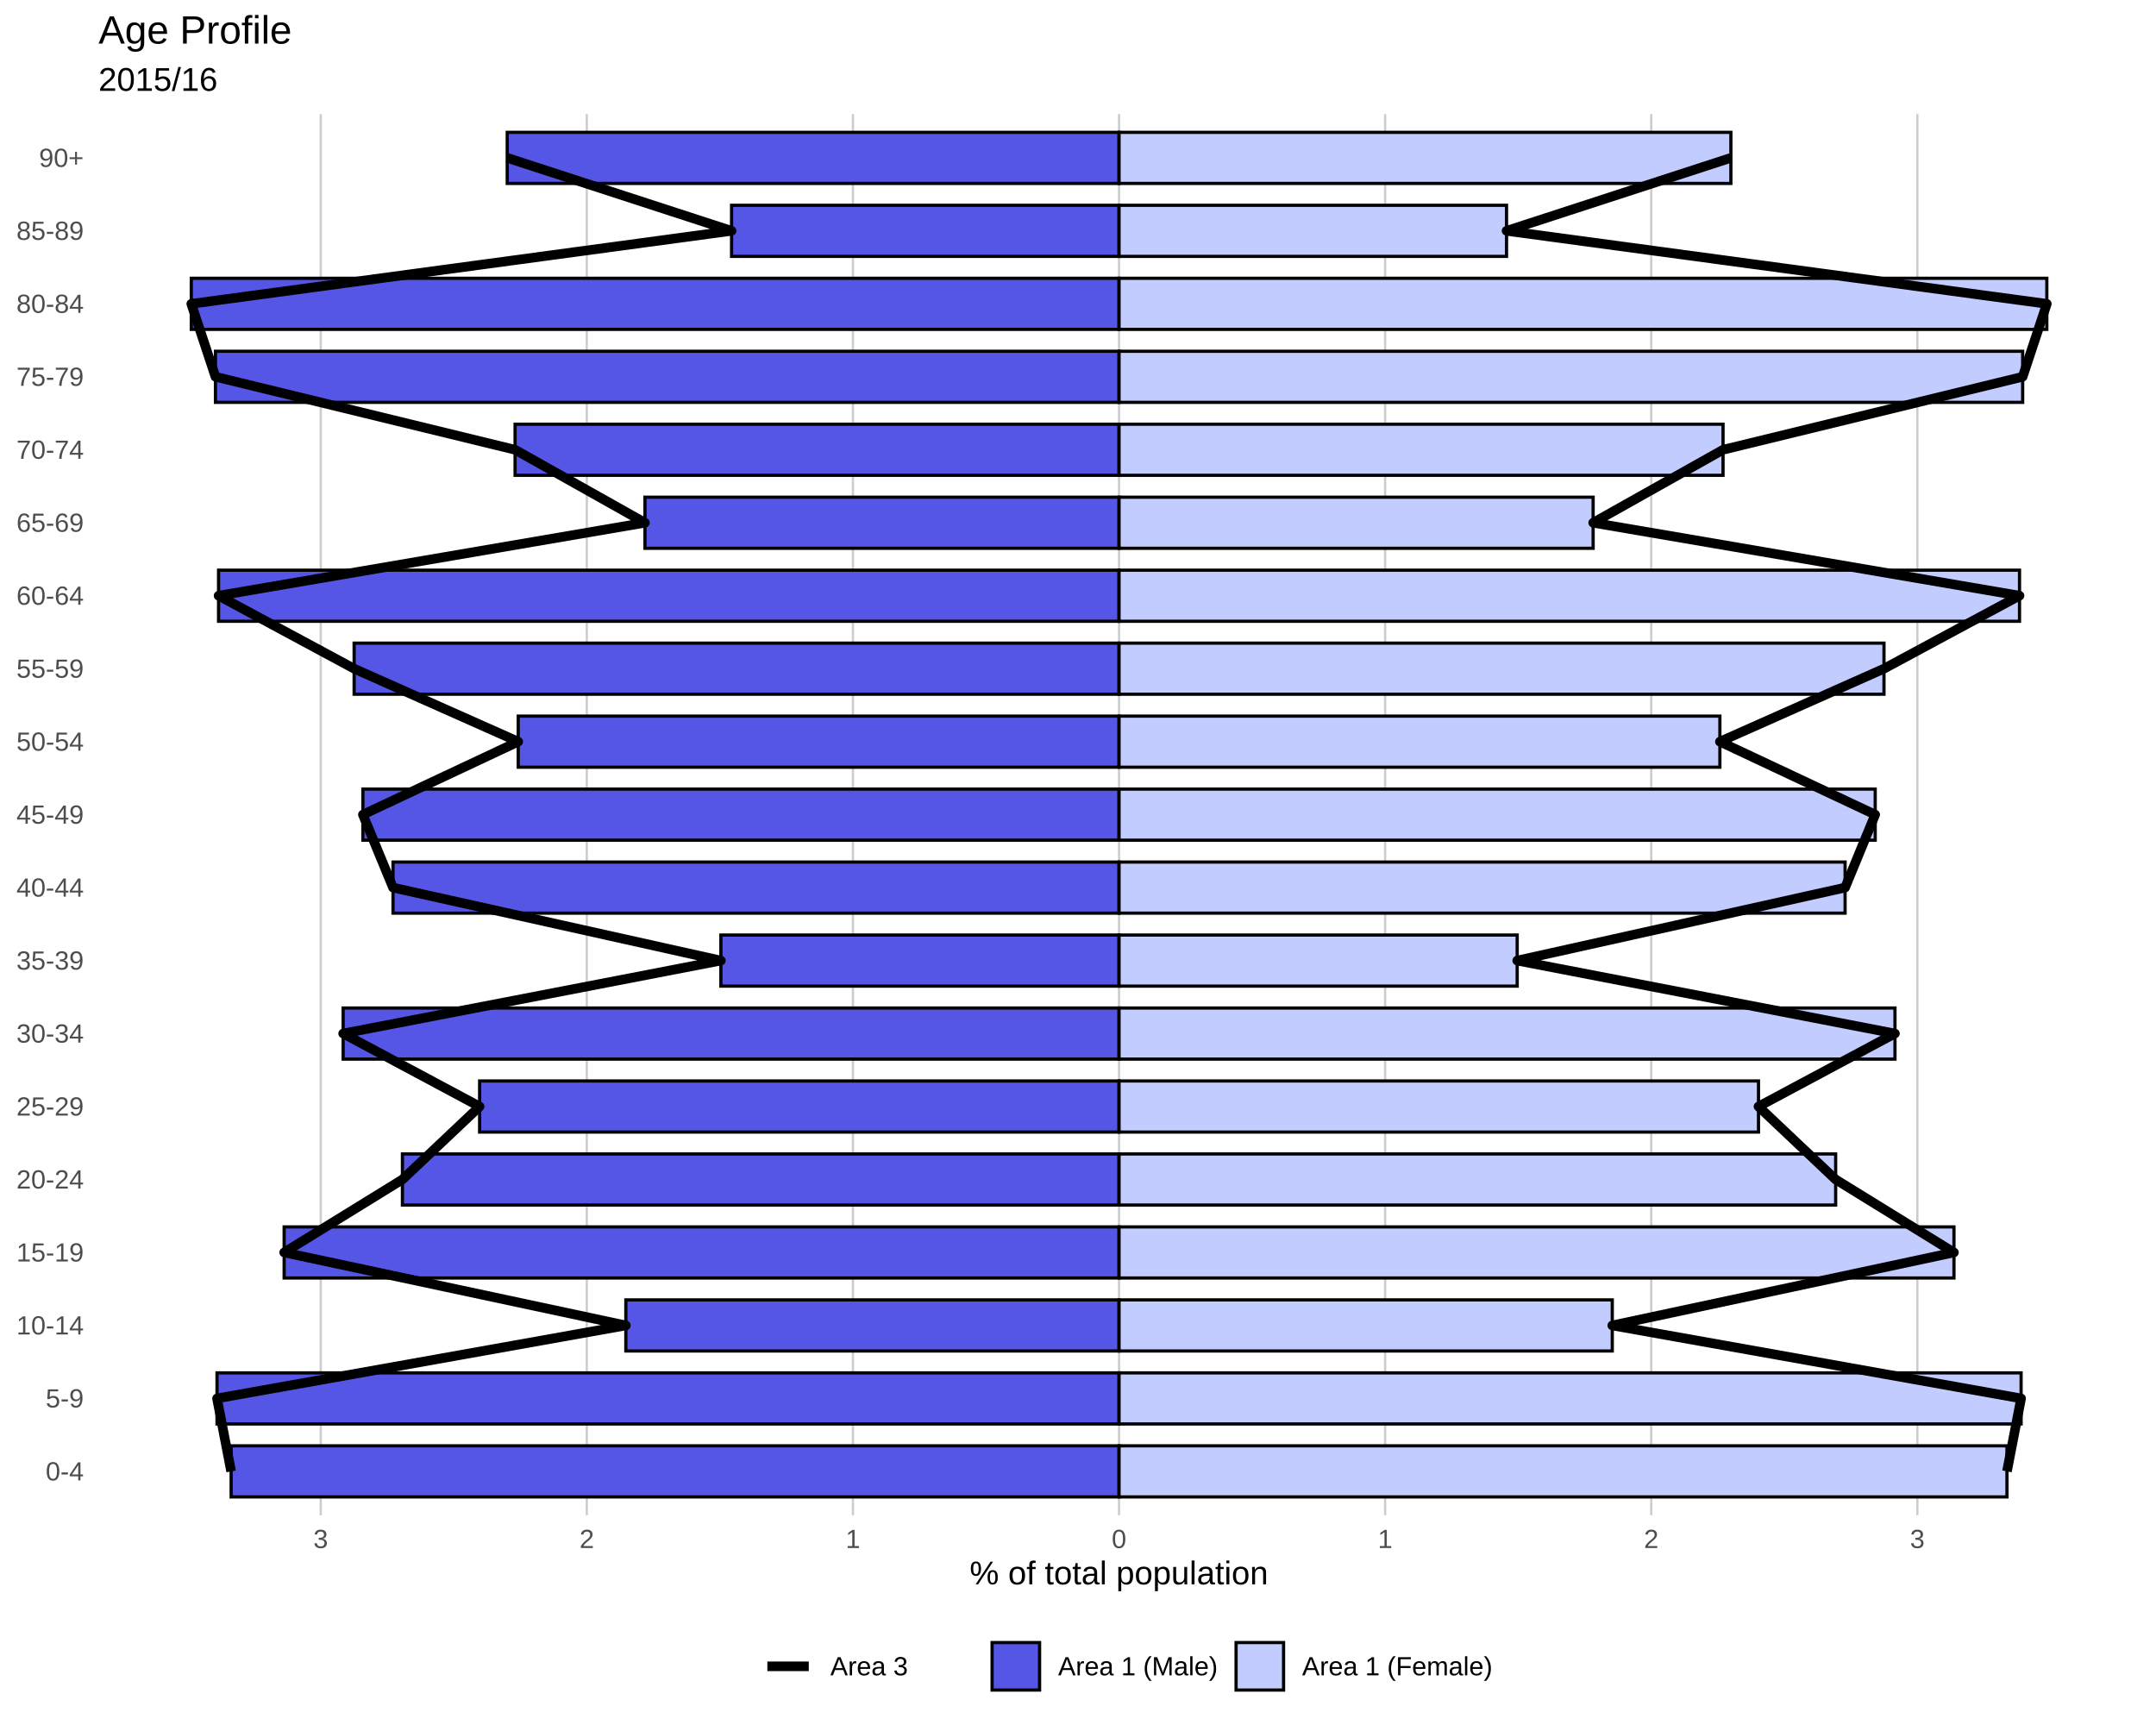
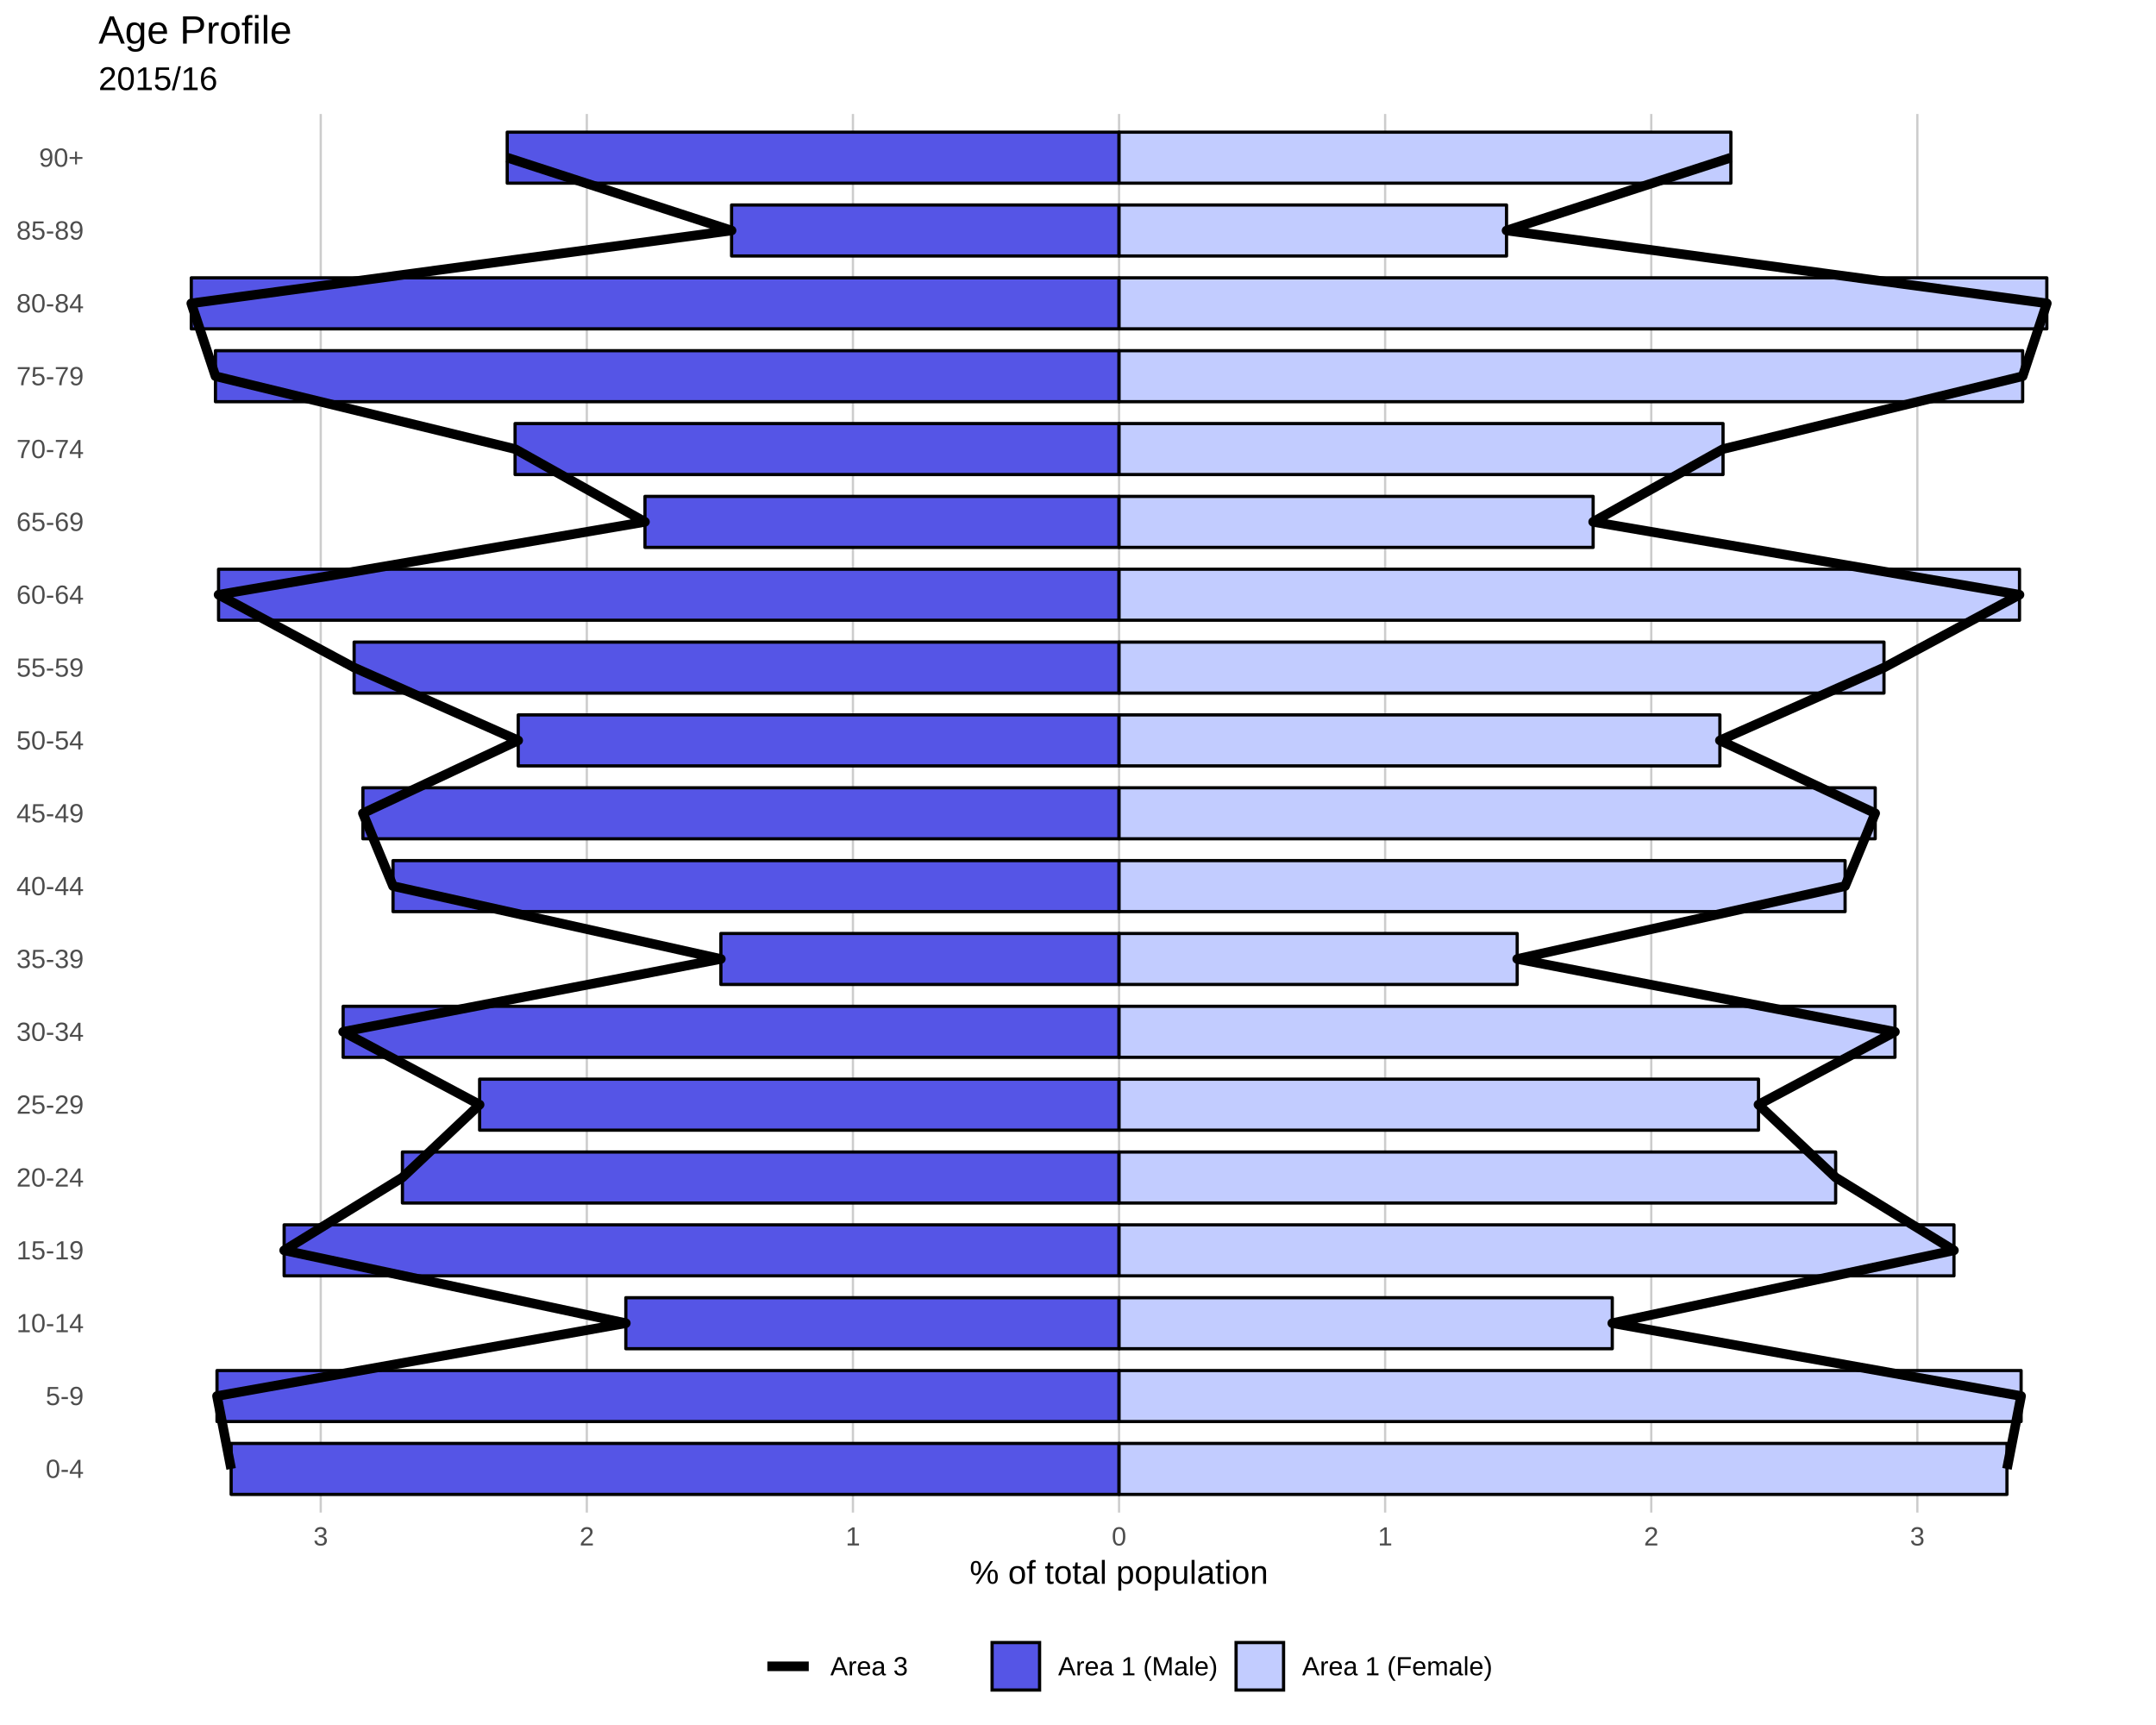
<svg xmlns="http://www.w3.org/2000/svg" viewBox="0 0 720.00 576.00">
  <defs>
    <style type="text/css">
    line, polyline, polygon, path, rect, circle {
      fill: none;
      stroke: #000000;
      stroke-linecap: round;
      stroke-linejoin: round;
      stroke-miterlimit: 10.00;
    }
  </style>
  </defs>
  <rect width="100%" height="100%" style="stroke: none; fill: #FFFFFF;" />
  <defs>
-     <clipPath id="cpMzIuOTB8NzE0LjUyfDUwNS45M3wzOC4wOQ==">
-       <rect x="32.90" y="38.09" width="681.63" height="467.84" />
+     <clipPath id="cpMzIuOTB8NzE0LjUyfDUwNS4wN3wzOC4wNQ==">
+       <rect x="32.90" y="38.05" width="681.63" height="467.03" />
    </clipPath>
  </defs>
-   <polyline points="107.11,505.93 107.11,38.09 " style="stroke-width: 0.75; stroke: #CCCCCC;" clip-path="url(#cpMzIuOTB8NzE0LjUyfDUwNS45M3wzOC4wOQ==)" />
-   <polyline points="195.97,505.93 195.97,38.09 " style="stroke-width: 0.75; stroke: #CCCCCC;" clip-path="url(#cpMzIuOTB8NzE0LjUyfDUwNS45M3wzOC4wOQ==)" />
-   <polyline points="284.84,505.93 284.84,38.09 " style="stroke-width: 0.75; stroke: #CCCCCC;" clip-path="url(#cpMzIuOTB8NzE0LjUyfDUwNS45M3wzOC4wOQ==)" />
-   <polyline points="373.71,505.93 373.71,38.09 " style="stroke-width: 0.75; stroke: #CCCCCC;" clip-path="url(#cpMzIuOTB8NzE0LjUyfDUwNS45M3wzOC4wOQ==)" />
-   <polyline points="462.57,505.93 462.57,38.09 " style="stroke-width: 0.75; stroke: #CCCCCC;" clip-path="url(#cpMzIuOTB8NzE0LjUyfDUwNS45M3wzOC4wOQ==)" />
-   <polyline points="551.44,505.93 551.44,38.09 " style="stroke-width: 0.75; stroke: #CCCCCC;" clip-path="url(#cpMzIuOTB8NzE0LjUyfDUwNS45M3wzOC4wOQ==)" />
-   <polyline points="640.31,505.93 640.31,38.09 " style="stroke-width: 0.75; stroke: #CCCCCC;" clip-path="url(#cpMzIuOTB8NzE0LjUyfDUwNS45M3wzOC4wOQ==)" />
-   <rect x="77.19" y="482.78" width="296.52" height="17.06" style="stroke-width: 1.07; stroke-linecap: square; stroke-linejoin: miter; fill: #5555E6;" clip-path="url(#cpMzIuOTB8NzE0LjUyfDUwNS45M3wzOC4wOQ==)" />
-   <rect x="72.47" y="458.42" width="301.24" height="17.06" style="stroke-width: 1.07; stroke-linecap: square; stroke-linejoin: miter; fill: #5555E6;" clip-path="url(#cpMzIuOTB8NzE0LjUyfDUwNS45M3wzOC4wOQ==)" />
-   <rect x="209.00" y="434.05" width="164.71" height="17.06" style="stroke-width: 1.07; stroke-linecap: square; stroke-linejoin: miter; fill: #5555E6;" clip-path="url(#cpMzIuOTB8NzE0LjUyfDUwNS45M3wzOC4wOQ==)" />
-   <rect x="94.89" y="409.68" width="278.82" height="17.06" style="stroke-width: 1.07; stroke-linecap: square; stroke-linejoin: miter; fill: #5555E6;" clip-path="url(#cpMzIuOTB8NzE0LjUyfDUwNS45M3wzOC4wOQ==)" />
-   <rect x="134.39" y="385.32" width="239.31" height="17.06" style="stroke-width: 1.07; stroke-linecap: square; stroke-linejoin: miter; fill: #5555E6;" clip-path="url(#cpMzIuOTB8NzE0LjUyfDUwNS45M3wzOC4wOQ==)" />
-   <rect x="160.17" y="360.95" width="213.54" height="17.06" style="stroke-width: 1.07; stroke-linecap: square; stroke-linejoin: miter; fill: #5555E6;" clip-path="url(#cpMzIuOTB8NzE0LjUyfDUwNS45M3wzOC4wOQ==)" />
-   <rect x="114.59" y="336.59" width="259.12" height="17.06" style="stroke-width: 1.07; stroke-linecap: square; stroke-linejoin: miter; fill: #5555E6;" clip-path="url(#cpMzIuOTB8NzE0LjUyfDUwNS45M3wzOC4wOQ==)" />
-   <rect x="240.74" y="312.22" width="132.96" height="17.06" style="stroke-width: 1.07; stroke-linecap: square; stroke-linejoin: miter; fill: #5555E6;" clip-path="url(#cpMzIuOTB8NzE0LjUyfDUwNS45M3wzOC4wOQ==)" />
-   <rect x="131.25" y="287.85" width="242.46" height="17.06" style="stroke-width: 1.07; stroke-linecap: square; stroke-linejoin: miter; fill: #5555E6;" clip-path="url(#cpMzIuOTB8NzE0LjUyfDUwNS45M3wzOC4wOQ==)" />
-   <rect x="121.19" y="263.49" width="252.52" height="17.06" style="stroke-width: 1.07; stroke-linecap: square; stroke-linejoin: miter; fill: #5555E6;" clip-path="url(#cpMzIuOTB8NzE0LjUyfDUwNS45M3wzOC4wOQ==)" />
-   <rect x="173.06" y="239.12" width="200.65" height="17.06" style="stroke-width: 1.07; stroke-linecap: square; stroke-linejoin: miter; fill: #5555E6;" clip-path="url(#cpMzIuOTB8NzE0LjUyfDUwNS45M3wzOC4wOQ==)" />
-   <rect x="118.26" y="214.75" width="255.45" height="17.06" style="stroke-width: 1.07; stroke-linecap: square; stroke-linejoin: miter; fill: #5555E6;" clip-path="url(#cpMzIuOTB8NzE0LjUyfDUwNS45M3wzOC4wOQ==)" />
-   <rect x="72.99" y="190.39" width="300.71" height="17.06" style="stroke-width: 1.07; stroke-linecap: square; stroke-linejoin: miter; fill: #5555E6;" clip-path="url(#cpMzIuOTB8NzE0LjUyfDUwNS45M3wzOC4wOQ==)" />
-   <rect x="215.39" y="166.02" width="158.32" height="17.06" style="stroke-width: 1.07; stroke-linecap: square; stroke-linejoin: miter; fill: #5555E6;" clip-path="url(#cpMzIuOTB8NzE0LjUyfDUwNS45M3wzOC4wOQ==)" />
-   <rect x="172.01" y="141.65" width="201.70" height="17.06" style="stroke-width: 1.07; stroke-linecap: square; stroke-linejoin: miter; fill: #5555E6;" clip-path="url(#cpMzIuOTB8NzE0LjUyfDUwNS45M3wzOC4wOQ==)" />
-   <rect x="71.95" y="117.29" width="301.76" height="17.06" style="stroke-width: 1.07; stroke-linecap: square; stroke-linejoin: miter; fill: #5555E6;" clip-path="url(#cpMzIuOTB8NzE0LjUyfDUwNS45M3wzOC4wOQ==)" />
-   <rect x="63.88" y="92.92" width="309.83" height="17.06" style="stroke-width: 1.07; stroke-linecap: square; stroke-linejoin: miter; fill: #5555E6;" clip-path="url(#cpMzIuOTB8NzE0LjUyfDUwNS45M3wzOC4wOQ==)" />
-   <rect x="244.31" y="68.55" width="129.40" height="17.06" style="stroke-width: 1.07; stroke-linecap: square; stroke-linejoin: miter; fill: #5555E6;" clip-path="url(#cpMzIuOTB8NzE0LjUyfDUwNS45M3wzOC4wOQ==)" />
-   <rect x="169.39" y="44.19" width="204.32" height="17.06" style="stroke-width: 1.07; stroke-linecap: square; stroke-linejoin: miter; fill: #5555E6;" clip-path="url(#cpMzIuOTB8NzE0LjUyfDUwNS45M3wzOC4wOQ==)" />
-   <rect x="373.71" y="482.78" width="296.52" height="17.06" style="stroke-width: 1.07; stroke-linecap: square; stroke-linejoin: miter; fill: #C2CCFF;" clip-path="url(#cpMzIuOTB8NzE0LjUyfDUwNS45M3wzOC4wOQ==)" />
-   <rect x="373.71" y="458.42" width="301.24" height="17.06" style="stroke-width: 1.07; stroke-linecap: square; stroke-linejoin: miter; fill: #C2CCFF;" clip-path="url(#cpMzIuOTB8NzE0LjUyfDUwNS45M3wzOC4wOQ==)" />
-   <rect x="373.71" y="434.05" width="164.71" height="17.06" style="stroke-width: 1.07; stroke-linecap: square; stroke-linejoin: miter; fill: #C2CCFF;" clip-path="url(#cpMzIuOTB8NzE0LjUyfDUwNS45M3wzOC4wOQ==)" />
-   <rect x="373.71" y="409.68" width="278.82" height="17.06" style="stroke-width: 1.07; stroke-linecap: square; stroke-linejoin: miter; fill: #C2CCFF;" clip-path="url(#cpMzIuOTB8NzE0LjUyfDUwNS45M3wzOC4wOQ==)" />
-   <rect x="373.71" y="385.32" width="239.31" height="17.06" style="stroke-width: 1.07; stroke-linecap: square; stroke-linejoin: miter; fill: #C2CCFF;" clip-path="url(#cpMzIuOTB8NzE0LjUyfDUwNS45M3wzOC4wOQ==)" />
-   <rect x="373.71" y="360.95" width="213.54" height="17.06" style="stroke-width: 1.07; stroke-linecap: square; stroke-linejoin: miter; fill: #C2CCFF;" clip-path="url(#cpMzIuOTB8NzE0LjUyfDUwNS45M3wzOC4wOQ==)" />
-   <rect x="373.71" y="336.59" width="259.12" height="17.06" style="stroke-width: 1.07; stroke-linecap: square; stroke-linejoin: miter; fill: #C2CCFF;" clip-path="url(#cpMzIuOTB8NzE0LjUyfDUwNS45M3wzOC4wOQ==)" />
-   <rect x="373.71" y="312.22" width="132.96" height="17.06" style="stroke-width: 1.07; stroke-linecap: square; stroke-linejoin: miter; fill: #C2CCFF;" clip-path="url(#cpMzIuOTB8NzE0LjUyfDUwNS45M3wzOC4wOQ==)" />
-   <rect x="373.71" y="287.85" width="242.46" height="17.06" style="stroke-width: 1.07; stroke-linecap: square; stroke-linejoin: miter; fill: #C2CCFF;" clip-path="url(#cpMzIuOTB8NzE0LjUyfDUwNS45M3wzOC4wOQ==)" />
-   <rect x="373.71" y="263.49" width="252.52" height="17.06" style="stroke-width: 1.07; stroke-linecap: square; stroke-linejoin: miter; fill: #C2CCFF;" clip-path="url(#cpMzIuOTB8NzE0LjUyfDUwNS45M3wzOC4wOQ==)" />
-   <rect x="373.71" y="239.12" width="200.65" height="17.06" style="stroke-width: 1.07; stroke-linecap: square; stroke-linejoin: miter; fill: #C2CCFF;" clip-path="url(#cpMzIuOTB8NzE0LjUyfDUwNS45M3wzOC4wOQ==)" />
-   <rect x="373.71" y="214.75" width="255.45" height="17.06" style="stroke-width: 1.07; stroke-linecap: square; stroke-linejoin: miter; fill: #C2CCFF;" clip-path="url(#cpMzIuOTB8NzE0LjUyfDUwNS45M3wzOC4wOQ==)" />
-   <rect x="373.71" y="190.39" width="300.71" height="17.06" style="stroke-width: 1.07; stroke-linecap: square; stroke-linejoin: miter; fill: #C2CCFF;" clip-path="url(#cpMzIuOTB8NzE0LjUyfDUwNS45M3wzOC4wOQ==)" />
-   <rect x="373.71" y="166.02" width="158.32" height="17.06" style="stroke-width: 1.07; stroke-linecap: square; stroke-linejoin: miter; fill: #C2CCFF;" clip-path="url(#cpMzIuOTB8NzE0LjUyfDUwNS45M3wzOC4wOQ==)" />
-   <rect x="373.71" y="141.65" width="201.70" height="17.06" style="stroke-width: 1.07; stroke-linecap: square; stroke-linejoin: miter; fill: #C2CCFF;" clip-path="url(#cpMzIuOTB8NzE0LjUyfDUwNS45M3wzOC4wOQ==)" />
-   <rect x="373.71" y="117.29" width="301.76" height="17.06" style="stroke-width: 1.07; stroke-linecap: square; stroke-linejoin: miter; fill: #C2CCFF;" clip-path="url(#cpMzIuOTB8NzE0LjUyfDUwNS45M3wzOC4wOQ==)" />
-   <rect x="373.71" y="92.92" width="309.83" height="17.06" style="stroke-width: 1.07; stroke-linecap: square; stroke-linejoin: miter; fill: #C2CCFF;" clip-path="url(#cpMzIuOTB8NzE0LjUyfDUwNS45M3wzOC4wOQ==)" />
-   <rect x="373.71" y="68.55" width="129.40" height="17.06" style="stroke-width: 1.07; stroke-linecap: square; stroke-linejoin: miter; fill: #C2CCFF;" clip-path="url(#cpMzIuOTB8NzE0LjUyfDUwNS45M3wzOC4wOQ==)" />
-   <rect x="373.71" y="44.19" width="204.32" height="17.06" style="stroke-width: 1.07; stroke-linecap: square; stroke-linejoin: miter; fill: #C2CCFF;" clip-path="url(#cpMzIuOTB8NzE0LjUyfDUwNS45M3wzOC4wOQ==)" />
-   <polyline points="670.23,491.31 674.95,466.95 538.42,442.58 652.52,418.21 613.02,393.85 587.25,369.48 632.82,345.11 506.67,320.75 616.17,296.38 626.22,272.01 574.36,247.65 629.16,223.28 674.42,198.91 532.03,174.55 575.41,150.18 675.47,125.81 683.54,101.45 503.11,77.08 578.03,52.71 " style="stroke-width: 3.20; stroke-linecap: butt;" clip-path="url(#cpMzIuOTB8NzE0LjUyfDUwNS45M3wzOC4wOQ==)" />
-   <polyline points="77.19,491.31 72.47,466.95 209.00,442.58 94.89,418.21 134.39,393.85 160.17,369.48 114.59,345.11 240.74,320.75 131.25,296.38 121.19,272.01 173.06,247.65 118.26,223.28 72.99,198.91 215.39,174.55 172.01,150.18 71.95,125.81 63.88,101.45 244.31,77.08 169.39,52.71 " style="stroke-width: 3.20; stroke-linecap: butt;" clip-path="url(#cpMzIuOTB8NzE0LjUyfDUwNS45M3wzOC4wOQ==)" />
+   <polyline points="107.11,505.07 107.11,38.05 " style="stroke-width: 0.75; stroke: #CCCCCC;" clip-path="url(#cpMzIuOTB8NzE0LjUyfDUwNS4wN3wzOC4wNQ==)" />
+   <polyline points="195.97,505.07 195.97,38.05 " style="stroke-width: 0.75; stroke: #CCCCCC;" clip-path="url(#cpMzIuOTB8NzE0LjUyfDUwNS4wN3wzOC4wNQ==)" />
+   <polyline points="284.84,505.07 284.84,38.05 " style="stroke-width: 0.75; stroke: #CCCCCC;" clip-path="url(#cpMzIuOTB8NzE0LjUyfDUwNS4wN3wzOC4wNQ==)" />
+   <polyline points="373.71,505.07 373.71,38.05 " style="stroke-width: 0.75; stroke: #CCCCCC;" clip-path="url(#cpMzIuOTB8NzE0LjUyfDUwNS4wN3wzOC4wNQ==)" />
+   <polyline points="462.57,505.07 462.57,38.05 " style="stroke-width: 0.75; stroke: #CCCCCC;" clip-path="url(#cpMzIuOTB8NzE0LjUyfDUwNS4wN3wzOC4wNQ==)" />
+   <polyline points="551.44,505.07 551.44,38.05 " style="stroke-width: 0.75; stroke: #CCCCCC;" clip-path="url(#cpMzIuOTB8NzE0LjUyfDUwNS4wN3wzOC4wNQ==)" />
+   <polyline points="640.31,505.07 640.31,38.05 " style="stroke-width: 0.75; stroke: #CCCCCC;" clip-path="url(#cpMzIuOTB8NzE0LjUyfDUwNS4wN3wzOC4wNQ==)" />
+   <rect x="77.19" y="481.97" width="296.52" height="17.03" style="stroke-width: 1.07; stroke-linecap: butt; fill: #5555E6;" clip-path="url(#cpMzIuOTB8NzE0LjUyfDUwNS4wN3wzOC4wNQ==)" />
+   <rect x="72.47" y="457.64" width="301.24" height="17.03" style="stroke-width: 1.07; stroke-linecap: butt; fill: #5555E6;" clip-path="url(#cpMzIuOTB8NzE0LjUyfDUwNS4wN3wzOC4wNQ==)" />
+   <rect x="209.00" y="433.32" width="164.71" height="17.03" style="stroke-width: 1.07; stroke-linecap: butt; fill: #5555E6;" clip-path="url(#cpMzIuOTB8NzE0LjUyfDUwNS4wN3wzOC4wNQ==)" />
+   <rect x="94.89" y="408.99" width="278.82" height="17.03" style="stroke-width: 1.07; stroke-linecap: butt; fill: #5555E6;" clip-path="url(#cpMzIuOTB8NzE0LjUyfDUwNS4wN3wzOC4wNQ==)" />
+   <rect x="134.39" y="384.67" width="239.31" height="17.03" style="stroke-width: 1.07; stroke-linecap: butt; fill: #5555E6;" clip-path="url(#cpMzIuOTB8NzE0LjUyfDUwNS4wN3wzOC4wNQ==)" />
+   <rect x="160.17" y="360.34" width="213.54" height="17.03" style="stroke-width: 1.07; stroke-linecap: butt; fill: #5555E6;" clip-path="url(#cpMzIuOTB8NzE0LjUyfDUwNS4wN3wzOC4wNQ==)" />
+   <rect x="114.59" y="336.02" width="259.12" height="17.03" style="stroke-width: 1.07; stroke-linecap: butt; fill: #5555E6;" clip-path="url(#cpMzIuOTB8NzE0LjUyfDUwNS4wN3wzOC4wNQ==)" />
+   <rect x="240.74" y="311.70" width="132.96" height="17.03" style="stroke-width: 1.07; stroke-linecap: butt; fill: #5555E6;" clip-path="url(#cpMzIuOTB8NzE0LjUyfDUwNS4wN3wzOC4wNQ==)" />
+   <rect x="131.25" y="287.37" width="242.46" height="17.03" style="stroke-width: 1.07; stroke-linecap: butt; fill: #5555E6;" clip-path="url(#cpMzIuOTB8NzE0LjUyfDUwNS4wN3wzOC4wNQ==)" />
+   <rect x="121.19" y="263.05" width="252.52" height="17.03" style="stroke-width: 1.07; stroke-linecap: butt; fill: #5555E6;" clip-path="url(#cpMzIuOTB8NzE0LjUyfDUwNS4wN3wzOC4wNQ==)" />
+   <rect x="173.06" y="238.72" width="200.65" height="17.03" style="stroke-width: 1.07; stroke-linecap: butt; fill: #5555E6;" clip-path="url(#cpMzIuOTB8NzE0LjUyfDUwNS4wN3wzOC4wNQ==)" />
+   <rect x="118.26" y="214.40" width="255.45" height="17.03" style="stroke-width: 1.07; stroke-linecap: butt; fill: #5555E6;" clip-path="url(#cpMzIuOTB8NzE0LjUyfDUwNS4wN3wzOC4wNQ==)" />
+   <rect x="72.99" y="190.07" width="300.71" height="17.03" style="stroke-width: 1.07; stroke-linecap: butt; fill: #5555E6;" clip-path="url(#cpMzIuOTB8NzE0LjUyfDUwNS4wN3wzOC4wNQ==)" />
+   <rect x="215.39" y="165.75" width="158.32" height="17.03" style="stroke-width: 1.07; stroke-linecap: butt; fill: #5555E6;" clip-path="url(#cpMzIuOTB8NzE0LjUyfDUwNS4wN3wzOC4wNQ==)" />
+   <rect x="172.01" y="141.43" width="201.70" height="17.03" style="stroke-width: 1.07; stroke-linecap: butt; fill: #5555E6;" clip-path="url(#cpMzIuOTB8NzE0LjUyfDUwNS4wN3wzOC4wNQ==)" />
+   <rect x="71.95" y="117.10" width="301.76" height="17.03" style="stroke-width: 1.07; stroke-linecap: butt; fill: #5555E6;" clip-path="url(#cpMzIuOTB8NzE0LjUyfDUwNS4wN3wzOC4wNQ==)" />
+   <rect x="63.88" y="92.78" width="309.83" height="17.03" style="stroke-width: 1.07; stroke-linecap: butt; fill: #5555E6;" clip-path="url(#cpMzIuOTB8NzE0LjUyfDUwNS4wN3wzOC4wNQ==)" />
+   <rect x="244.31" y="68.45" width="129.40" height="17.03" style="stroke-width: 1.07; stroke-linecap: butt; fill: #5555E6;" clip-path="url(#cpMzIuOTB8NzE0LjUyfDUwNS4wN3wzOC4wNQ==)" />
+   <rect x="169.39" y="44.13" width="204.32" height="17.03" style="stroke-width: 1.07; stroke-linecap: butt; fill: #5555E6;" clip-path="url(#cpMzIuOTB8NzE0LjUyfDUwNS4wN3wzOC4wNQ==)" />
+   <rect x="373.71" y="481.97" width="296.52" height="17.03" style="stroke-width: 1.07; stroke-linecap: butt; fill: #C2CCFF;" clip-path="url(#cpMzIuOTB8NzE0LjUyfDUwNS4wN3wzOC4wNQ==)" />
+   <rect x="373.71" y="457.64" width="301.24" height="17.03" style="stroke-width: 1.07; stroke-linecap: butt; fill: #C2CCFF;" clip-path="url(#cpMzIuOTB8NzE0LjUyfDUwNS4wN3wzOC4wNQ==)" />
+   <rect x="373.71" y="433.32" width="164.71" height="17.03" style="stroke-width: 1.07; stroke-linecap: butt; fill: #C2CCFF;" clip-path="url(#cpMzIuOTB8NzE0LjUyfDUwNS4wN3wzOC4wNQ==)" />
+   <rect x="373.71" y="408.99" width="278.82" height="17.03" style="stroke-width: 1.07; stroke-linecap: butt; fill: #C2CCFF;" clip-path="url(#cpMzIuOTB8NzE0LjUyfDUwNS4wN3wzOC4wNQ==)" />
+   <rect x="373.71" y="384.67" width="239.31" height="17.03" style="stroke-width: 1.07; stroke-linecap: butt; fill: #C2CCFF;" clip-path="url(#cpMzIuOTB8NzE0LjUyfDUwNS4wN3wzOC4wNQ==)" />
+   <rect x="373.71" y="360.34" width="213.54" height="17.03" style="stroke-width: 1.07; stroke-linecap: butt; fill: #C2CCFF;" clip-path="url(#cpMzIuOTB8NzE0LjUyfDUwNS4wN3wzOC4wNQ==)" />
+   <rect x="373.71" y="336.02" width="259.12" height="17.03" style="stroke-width: 1.07; stroke-linecap: butt; fill: #C2CCFF;" clip-path="url(#cpMzIuOTB8NzE0LjUyfDUwNS4wN3wzOC4wNQ==)" />
+   <rect x="373.71" y="311.70" width="132.96" height="17.03" style="stroke-width: 1.07; stroke-linecap: butt; fill: #C2CCFF;" clip-path="url(#cpMzIuOTB8NzE0LjUyfDUwNS4wN3wzOC4wNQ==)" />
+   <rect x="373.71" y="287.37" width="242.46" height="17.03" style="stroke-width: 1.07; stroke-linecap: butt; fill: #C2CCFF;" clip-path="url(#cpMzIuOTB8NzE0LjUyfDUwNS4wN3wzOC4wNQ==)" />
+   <rect x="373.71" y="263.05" width="252.52" height="17.03" style="stroke-width: 1.07; stroke-linecap: butt; fill: #C2CCFF;" clip-path="url(#cpMzIuOTB8NzE0LjUyfDUwNS4wN3wzOC4wNQ==)" />
+   <rect x="373.71" y="238.72" width="200.65" height="17.03" style="stroke-width: 1.07; stroke-linecap: butt; fill: #C2CCFF;" clip-path="url(#cpMzIuOTB8NzE0LjUyfDUwNS4wN3wzOC4wNQ==)" />
+   <rect x="373.71" y="214.40" width="255.45" height="17.03" style="stroke-width: 1.07; stroke-linecap: butt; fill: #C2CCFF;" clip-path="url(#cpMzIuOTB8NzE0LjUyfDUwNS4wN3wzOC4wNQ==)" />
+   <rect x="373.71" y="190.07" width="300.71" height="17.03" style="stroke-width: 1.07; stroke-linecap: butt; fill: #C2CCFF;" clip-path="url(#cpMzIuOTB8NzE0LjUyfDUwNS4wN3wzOC4wNQ==)" />
+   <rect x="373.71" y="165.75" width="158.32" height="17.03" style="stroke-width: 1.07; stroke-linecap: butt; fill: #C2CCFF;" clip-path="url(#cpMzIuOTB8NzE0LjUyfDUwNS4wN3wzOC4wNQ==)" />
+   <rect x="373.71" y="141.43" width="201.70" height="17.03" style="stroke-width: 1.07; stroke-linecap: butt; fill: #C2CCFF;" clip-path="url(#cpMzIuOTB8NzE0LjUyfDUwNS4wN3wzOC4wNQ==)" />
+   <rect x="373.71" y="117.10" width="301.76" height="17.03" style="stroke-width: 1.07; stroke-linecap: butt; fill: #C2CCFF;" clip-path="url(#cpMzIuOTB8NzE0LjUyfDUwNS4wN3wzOC4wNQ==)" />
+   <rect x="373.71" y="92.78" width="309.83" height="17.03" style="stroke-width: 1.07; stroke-linecap: butt; fill: #C2CCFF;" clip-path="url(#cpMzIuOTB8NzE0LjUyfDUwNS4wN3wzOC4wNQ==)" />
+   <rect x="373.71" y="68.45" width="129.40" height="17.03" style="stroke-width: 1.07; stroke-linecap: butt; fill: #C2CCFF;" clip-path="url(#cpMzIuOTB8NzE0LjUyfDUwNS4wN3wzOC4wNQ==)" />
+   <rect x="373.71" y="44.13" width="204.32" height="17.03" style="stroke-width: 1.07; stroke-linecap: butt; fill: #C2CCFF;" clip-path="url(#cpMzIuOTB8NzE0LjUyfDUwNS4wN3wzOC4wNQ==)" />
+   <polyline points="670.23,490.48 674.95,466.15 538.42,441.83 652.52,417.51 613.02,393.18 587.25,368.86 632.82,344.53 506.67,320.21 616.17,295.88 626.22,271.56 574.36,247.24 629.16,222.91 674.42,198.59 532.03,174.26 575.41,149.94 675.47,125.62 683.54,101.29 503.11,76.97 578.03,52.64 " style="stroke-width: 3.20; stroke-linecap: butt;" clip-path="url(#cpMzIuOTB8NzE0LjUyfDUwNS4wN3wzOC4wNQ==)" />
+   <polyline points="77.19,490.48 72.47,466.15 209.00,441.83 94.89,417.51 134.39,393.18 160.17,368.86 114.59,344.53 240.74,320.21 131.25,295.88 121.19,271.56 173.06,247.24 118.26,222.91 72.99,198.59 215.39,174.26 172.01,149.94 71.95,125.62 63.88,101.29 244.31,76.97 169.39,52.64 " style="stroke-width: 3.20; stroke-linecap: butt;" clip-path="url(#cpMzIuOTB8NzE0LjUyfDUwNS4wN3wzOC4wNQ==)" />
  <defs>
    <clipPath id="cpMC4wMHw3MjAuMDB8NTc2LjAwfDAuMDA=">
      <rect x="0.00" y="0.00" width="720.00" height="576.00" />
    </clipPath>
  </defs>
  <g clip-path="url(#cpMC4wMHw3MjAuMDB8NTc2LjAwfDAuMDA=)">
-     <text x="15.26" y="494.34" style="font-size: 8.80px; fill: #4D4D4D; font-family: Liberation Sans;" textLength="12.70px" lengthAdjust="spacingAndGlyphs">0-4</text>
+     <text x="15.26" y="493.50" style="font-size: 8.80px; fill: #4D4D4D; font-family: Liberation Sans;" textLength="12.70px" lengthAdjust="spacingAndGlyphs">0-4</text>
  </g>
  <g clip-path="url(#cpMC4wMHw3MjAuMDB8NTc2LjAwfDAuMDA=)">
-     <text x="15.26" y="469.97" style="font-size: 8.80px; fill: #4D4D4D; font-family: Liberation Sans;" textLength="12.70px" lengthAdjust="spacingAndGlyphs">5-9</text>
+     <text x="15.26" y="469.18" style="font-size: 8.80px; fill: #4D4D4D; font-family: Liberation Sans;" textLength="12.70px" lengthAdjust="spacingAndGlyphs">5-9</text>
  </g>
  <g clip-path="url(#cpMC4wMHw3MjAuMDB8NTc2LjAwfDAuMDA=)">
-     <text x="5.48" y="445.60" style="font-size: 8.80px; fill: #4D4D4D; font-family: Liberation Sans;" textLength="22.48px" lengthAdjust="spacingAndGlyphs">10-14</text>
+     <text x="5.48" y="444.85" style="font-size: 8.80px; fill: #4D4D4D; font-family: Liberation Sans;" textLength="22.48px" lengthAdjust="spacingAndGlyphs">10-14</text>
  </g>
  <g clip-path="url(#cpMC4wMHw3MjAuMDB8NTc2LjAwfDAuMDA=)">
-     <text x="5.48" y="421.24" style="font-size: 8.80px; fill: #4D4D4D; font-family: Liberation Sans;" textLength="22.48px" lengthAdjust="spacingAndGlyphs">15-19</text>
+     <text x="5.48" y="420.53" style="font-size: 8.80px; fill: #4D4D4D; font-family: Liberation Sans;" textLength="22.48px" lengthAdjust="spacingAndGlyphs">15-19</text>
  </g>
  <g clip-path="url(#cpMC4wMHw3MjAuMDB8NTc2LjAwfDAuMDA=)">
-     <text x="5.48" y="396.87" style="font-size: 8.80px; fill: #4D4D4D; font-family: Liberation Sans;" textLength="22.48px" lengthAdjust="spacingAndGlyphs">20-24</text>
+     <text x="5.48" y="396.21" style="font-size: 8.80px; fill: #4D4D4D; font-family: Liberation Sans;" textLength="22.48px" lengthAdjust="spacingAndGlyphs">20-24</text>
  </g>
  <g clip-path="url(#cpMC4wMHw3MjAuMDB8NTc2LjAwfDAuMDA=)">
-     <text x="5.48" y="372.50" style="font-size: 8.80px; fill: #4D4D4D; font-family: Liberation Sans;" textLength="22.48px" lengthAdjust="spacingAndGlyphs">25-29</text>
+     <text x="5.48" y="371.88" style="font-size: 8.80px; fill: #4D4D4D; font-family: Liberation Sans;" textLength="22.48px" lengthAdjust="spacingAndGlyphs">25-29</text>
  </g>
  <g clip-path="url(#cpMC4wMHw3MjAuMDB8NTc2LjAwfDAuMDA=)">
-     <text x="5.48" y="348.14" style="font-size: 8.80px; fill: #4D4D4D; font-family: Liberation Sans;" textLength="22.48px" lengthAdjust="spacingAndGlyphs">30-34</text>
+     <text x="5.48" y="347.56" style="font-size: 8.80px; fill: #4D4D4D; font-family: Liberation Sans;" textLength="22.48px" lengthAdjust="spacingAndGlyphs">30-34</text>
  </g>
  <g clip-path="url(#cpMC4wMHw3MjAuMDB8NTc2LjAwfDAuMDA=)">
-     <text x="5.48" y="323.77" style="font-size: 8.80px; fill: #4D4D4D; font-family: Liberation Sans;" textLength="22.48px" lengthAdjust="spacingAndGlyphs">35-39</text>
+     <text x="5.48" y="323.23" style="font-size: 8.80px; fill: #4D4D4D; font-family: Liberation Sans;" textLength="22.48px" lengthAdjust="spacingAndGlyphs">35-39</text>
  </g>
  <g clip-path="url(#cpMC4wMHw3MjAuMDB8NTc2LjAwfDAuMDA=)">
-     <text x="5.48" y="299.40" style="font-size: 8.80px; fill: #4D4D4D; font-family: Liberation Sans;" textLength="22.48px" lengthAdjust="spacingAndGlyphs">40-44</text>
+     <text x="5.48" y="298.91" style="font-size: 8.80px; fill: #4D4D4D; font-family: Liberation Sans;" textLength="22.48px" lengthAdjust="spacingAndGlyphs">40-44</text>
  </g>
  <g clip-path="url(#cpMC4wMHw3MjAuMDB8NTc2LjAwfDAuMDA=)">
-     <text x="5.48" y="275.04" style="font-size: 8.80px; fill: #4D4D4D; font-family: Liberation Sans;" textLength="22.48px" lengthAdjust="spacingAndGlyphs">45-49</text>
+     <text x="5.48" y="274.58" style="font-size: 8.80px; fill: #4D4D4D; font-family: Liberation Sans;" textLength="22.48px" lengthAdjust="spacingAndGlyphs">45-49</text>
  </g>
  <g clip-path="url(#cpMC4wMHw3MjAuMDB8NTc2LjAwfDAuMDA=)">
-     <text x="5.48" y="250.67" style="font-size: 8.80px; fill: #4D4D4D; font-family: Liberation Sans;" textLength="22.48px" lengthAdjust="spacingAndGlyphs">50-54</text>
+     <text x="5.48" y="250.26" style="font-size: 8.80px; fill: #4D4D4D; font-family: Liberation Sans;" textLength="22.48px" lengthAdjust="spacingAndGlyphs">50-54</text>
  </g>
  <g clip-path="url(#cpMC4wMHw3MjAuMDB8NTc2LjAwfDAuMDA=)">
-     <text x="5.48" y="226.30" style="font-size: 8.80px; fill: #4D4D4D; font-family: Liberation Sans;" textLength="22.48px" lengthAdjust="spacingAndGlyphs">55-59</text>
+     <text x="5.48" y="225.94" style="font-size: 8.80px; fill: #4D4D4D; font-family: Liberation Sans;" textLength="22.48px" lengthAdjust="spacingAndGlyphs">55-59</text>
  </g>
  <g clip-path="url(#cpMC4wMHw3MjAuMDB8NTc2LjAwfDAuMDA=)">
-     <text x="5.48" y="201.94" style="font-size: 8.80px; fill: #4D4D4D; font-family: Liberation Sans;" textLength="22.48px" lengthAdjust="spacingAndGlyphs">60-64</text>
+     <text x="5.48" y="201.61" style="font-size: 8.80px; fill: #4D4D4D; font-family: Liberation Sans;" textLength="22.48px" lengthAdjust="spacingAndGlyphs">60-64</text>
  </g>
  <g clip-path="url(#cpMC4wMHw3MjAuMDB8NTc2LjAwfDAuMDA=)">
-     <text x="5.48" y="177.57" style="font-size: 8.80px; fill: #4D4D4D; font-family: Liberation Sans;" textLength="22.48px" lengthAdjust="spacingAndGlyphs">65-69</text>
+     <text x="5.48" y="177.29" style="font-size: 8.80px; fill: #4D4D4D; font-family: Liberation Sans;" textLength="22.48px" lengthAdjust="spacingAndGlyphs">65-69</text>
  </g>
  <g clip-path="url(#cpMC4wMHw3MjAuMDB8NTc2LjAwfDAuMDA=)">
-     <text x="5.48" y="153.20" style="font-size: 8.80px; fill: #4D4D4D; font-family: Liberation Sans;" textLength="22.48px" lengthAdjust="spacingAndGlyphs">70-74</text>
+     <text x="5.48" y="152.96" style="font-size: 8.80px; fill: #4D4D4D; font-family: Liberation Sans;" textLength="22.48px" lengthAdjust="spacingAndGlyphs">70-74</text>
  </g>
  <g clip-path="url(#cpMC4wMHw3MjAuMDB8NTc2LjAwfDAuMDA=)">
-     <text x="5.48" y="128.84" style="font-size: 8.80px; fill: #4D4D4D; font-family: Liberation Sans;" textLength="22.48px" lengthAdjust="spacingAndGlyphs">75-79</text>
+     <text x="5.48" y="128.64" style="font-size: 8.80px; fill: #4D4D4D; font-family: Liberation Sans;" textLength="22.48px" lengthAdjust="spacingAndGlyphs">75-79</text>
  </g>
  <g clip-path="url(#cpMC4wMHw3MjAuMDB8NTc2LjAwfDAuMDA=)">
-     <text x="5.48" y="104.47" style="font-size: 8.80px; fill: #4D4D4D; font-family: Liberation Sans;" textLength="22.48px" lengthAdjust="spacingAndGlyphs">80-84</text>
+     <text x="5.48" y="104.31" style="font-size: 8.80px; fill: #4D4D4D; font-family: Liberation Sans;" textLength="22.48px" lengthAdjust="spacingAndGlyphs">80-84</text>
  </g>
  <g clip-path="url(#cpMC4wMHw3MjAuMDB8NTc2LjAwfDAuMDA=)">
-     <text x="5.48" y="80.10" style="font-size: 8.80px; fill: #4D4D4D; font-family: Liberation Sans;" textLength="22.48px" lengthAdjust="spacingAndGlyphs">85-89</text>
+     <text x="5.48" y="79.99" style="font-size: 8.80px; fill: #4D4D4D; font-family: Liberation Sans;" textLength="22.48px" lengthAdjust="spacingAndGlyphs">85-89</text>
  </g>
  <g clip-path="url(#cpMC4wMHw3MjAuMDB8NTc2LjAwfDAuMDA=)">
-     <text x="13.04" y="55.74" style="font-size: 8.80px; fill: #4D4D4D; font-family: Liberation Sans;" textLength="14.92px" lengthAdjust="spacingAndGlyphs">90+</text>
+     <text x="13.04" y="55.67" style="font-size: 8.80px; fill: #4D4D4D; font-family: Liberation Sans;" textLength="14.92px" lengthAdjust="spacingAndGlyphs">90+</text>
  </g>
  <g clip-path="url(#cpMC4wMHw3MjAuMDB8NTc2LjAwfDAuMDA=)">
-     <text x="104.66" y="516.91" style="font-size: 8.80px; fill: #4D4D4D; font-family: Liberation Sans;" textLength="4.89px" lengthAdjust="spacingAndGlyphs">3</text>
+     <text x="104.66" y="516.05" style="font-size: 8.80px; fill: #4D4D4D; font-family: Liberation Sans;" textLength="4.89px" lengthAdjust="spacingAndGlyphs">3</text>
  </g>
  <g clip-path="url(#cpMC4wMHw3MjAuMDB8NTc2LjAwfDAuMDA=)">
-     <text x="193.53" y="516.91" style="font-size: 8.80px; fill: #4D4D4D; font-family: Liberation Sans;" textLength="4.89px" lengthAdjust="spacingAndGlyphs">2</text>
+     <text x="193.53" y="516.05" style="font-size: 8.80px; fill: #4D4D4D; font-family: Liberation Sans;" textLength="4.89px" lengthAdjust="spacingAndGlyphs">2</text>
  </g>
  <g clip-path="url(#cpMC4wMHw3MjAuMDB8NTc2LjAwfDAuMDA=)">
-     <text x="282.40" y="516.91" style="font-size: 8.80px; fill: #4D4D4D; font-family: Liberation Sans;" textLength="4.89px" lengthAdjust="spacingAndGlyphs">1</text>
+     <text x="282.40" y="516.05" style="font-size: 8.80px; fill: #4D4D4D; font-family: Liberation Sans;" textLength="4.89px" lengthAdjust="spacingAndGlyphs">1</text>
  </g>
  <g clip-path="url(#cpMC4wMHw3MjAuMDB8NTc2LjAwfDAuMDA=)">
-     <text x="371.26" y="516.91" style="font-size: 8.80px; fill: #4D4D4D; font-family: Liberation Sans;" textLength="4.89px" lengthAdjust="spacingAndGlyphs">0</text>
+     <text x="371.26" y="516.05" style="font-size: 8.80px; fill: #4D4D4D; font-family: Liberation Sans;" textLength="4.89px" lengthAdjust="spacingAndGlyphs">0</text>
  </g>
  <g clip-path="url(#cpMC4wMHw3MjAuMDB8NTc2LjAwfDAuMDA=)">
-     <text x="460.13" y="516.91" style="font-size: 8.80px; fill: #4D4D4D; font-family: Liberation Sans;" textLength="4.89px" lengthAdjust="spacingAndGlyphs">1</text>
+     <text x="460.13" y="516.05" style="font-size: 8.80px; fill: #4D4D4D; font-family: Liberation Sans;" textLength="4.89px" lengthAdjust="spacingAndGlyphs">1</text>
  </g>
  <g clip-path="url(#cpMC4wMHw3MjAuMDB8NTc2LjAwfDAuMDA=)">
-     <text x="549.00" y="516.91" style="font-size: 8.80px; fill: #4D4D4D; font-family: Liberation Sans;" textLength="4.89px" lengthAdjust="spacingAndGlyphs">2</text>
+     <text x="549.00" y="516.05" style="font-size: 8.80px; fill: #4D4D4D; font-family: Liberation Sans;" textLength="4.89px" lengthAdjust="spacingAndGlyphs">2</text>
  </g>
  <g clip-path="url(#cpMC4wMHw3MjAuMDB8NTc2LjAwfDAuMDA=)">
-     <text x="637.86" y="516.91" style="font-size: 8.80px; fill: #4D4D4D; font-family: Liberation Sans;" textLength="4.89px" lengthAdjust="spacingAndGlyphs">3</text>
+     <text x="637.86" y="516.05" style="font-size: 8.80px; fill: #4D4D4D; font-family: Liberation Sans;" textLength="4.89px" lengthAdjust="spacingAndGlyphs">3</text>
  </g>
  <g clip-path="url(#cpMC4wMHw3MjAuMDB8NTc2LjAwfDAuMDA=)">
-     <text x="323.82" y="529.04" style="font-size: 11.00px; font-family: Liberation Sans;" textLength="99.78px" lengthAdjust="spacingAndGlyphs">% of total population</text>
+     <text x="323.82" y="528.84" style="font-size: 11.00px; font-family: Liberation Sans;" textLength="99.78px" lengthAdjust="spacingAndGlyphs">% of total population</text>
  </g>
  <line x1="256.26" y1="556.40" x2="270.09" y2="556.40" style="stroke-width: 3.20; stroke-linecap: butt;" clip-path="url(#cpMC4wMHw3MjAuMDB8NTc2LjAwfDAuMDA=)" />
  <g clip-path="url(#cpMC4wMHw3MjAuMDB8NTc2LjAwfDAuMDA=)">
    <text x="277.29" y="559.42" style="font-size: 8.80px; font-family: Liberation Sans;" textLength="25.91px" lengthAdjust="spacingAndGlyphs">Area 3</text>
  </g>
-   <rect x="331.31" y="548.47" width="15.86" height="15.86" style="stroke-width: 1.07; stroke-linecap: square; stroke-linejoin: miter; fill: #5555E6;" clip-path="url(#cpMC4wMHw3MjAuMDB8NTc2LjAwfDAuMDA=)" />
-   <rect x="412.79" y="548.47" width="15.86" height="15.86" style="stroke-width: 1.07; stroke-linecap: square; stroke-linejoin: miter; fill: #C2CCFF;" clip-path="url(#cpMC4wMHw3MjAuMDB8NTc2LjAwfDAuMDA=)" />
+   <rect x="331.31" y="548.47" width="15.86" height="15.86" style="stroke-width: 1.07; stroke-linejoin: miter; fill: #5555E6;" clip-path="url(#cpMC4wMHw3MjAuMDB8NTc2LjAwfDAuMDA=)" />
+   <rect x="412.79" y="548.47" width="15.86" height="15.86" style="stroke-width: 1.07; stroke-linejoin: miter; fill: #C2CCFF;" clip-path="url(#cpMC4wMHw3MjAuMDB8NTc2LjAwfDAuMDA=)" />
  <g clip-path="url(#cpMC4wMHw3MjAuMDB8NTc2LjAwfDAuMDA=)">
    <text x="353.36" y="559.42" style="font-size: 8.80px; font-family: Liberation Sans;" textLength="53.25px" lengthAdjust="spacingAndGlyphs">Area 1 (Male)</text>
  </g>
  <g clip-path="url(#cpMC4wMHw3MjAuMDB8NTc2LjAwfDAuMDA=)">
    <text x="434.85" y="559.42" style="font-size: 8.80px; font-family: Liberation Sans;" textLength="63.52px" lengthAdjust="spacingAndGlyphs">Area 1 (Female)</text>
  </g>
  <g clip-path="url(#cpMC4wMHw3MjAuMDB8NTc2LjAwfDAuMDA=)">
-     <text x="32.90" y="30.33" style="font-size: 11.00px; font-family: Liberation Sans;" textLength="39.81px" lengthAdjust="spacingAndGlyphs">2015/16</text>
+     <text x="32.90" y="30.08" style="font-size: 11.00px; font-family: Liberation Sans;" textLength="39.81px" lengthAdjust="spacingAndGlyphs">2015/16</text>
  </g>
  <g clip-path="url(#cpMC4wMHw3MjAuMDB8NTc2LjAwfDAuMDA=)">
    <text x="32.90" y="14.56" style="font-size: 13.20px; font-family: Liberation Sans;" textLength="64.48px" lengthAdjust="spacingAndGlyphs">Age Profile</text>
  </g>
</svg>
